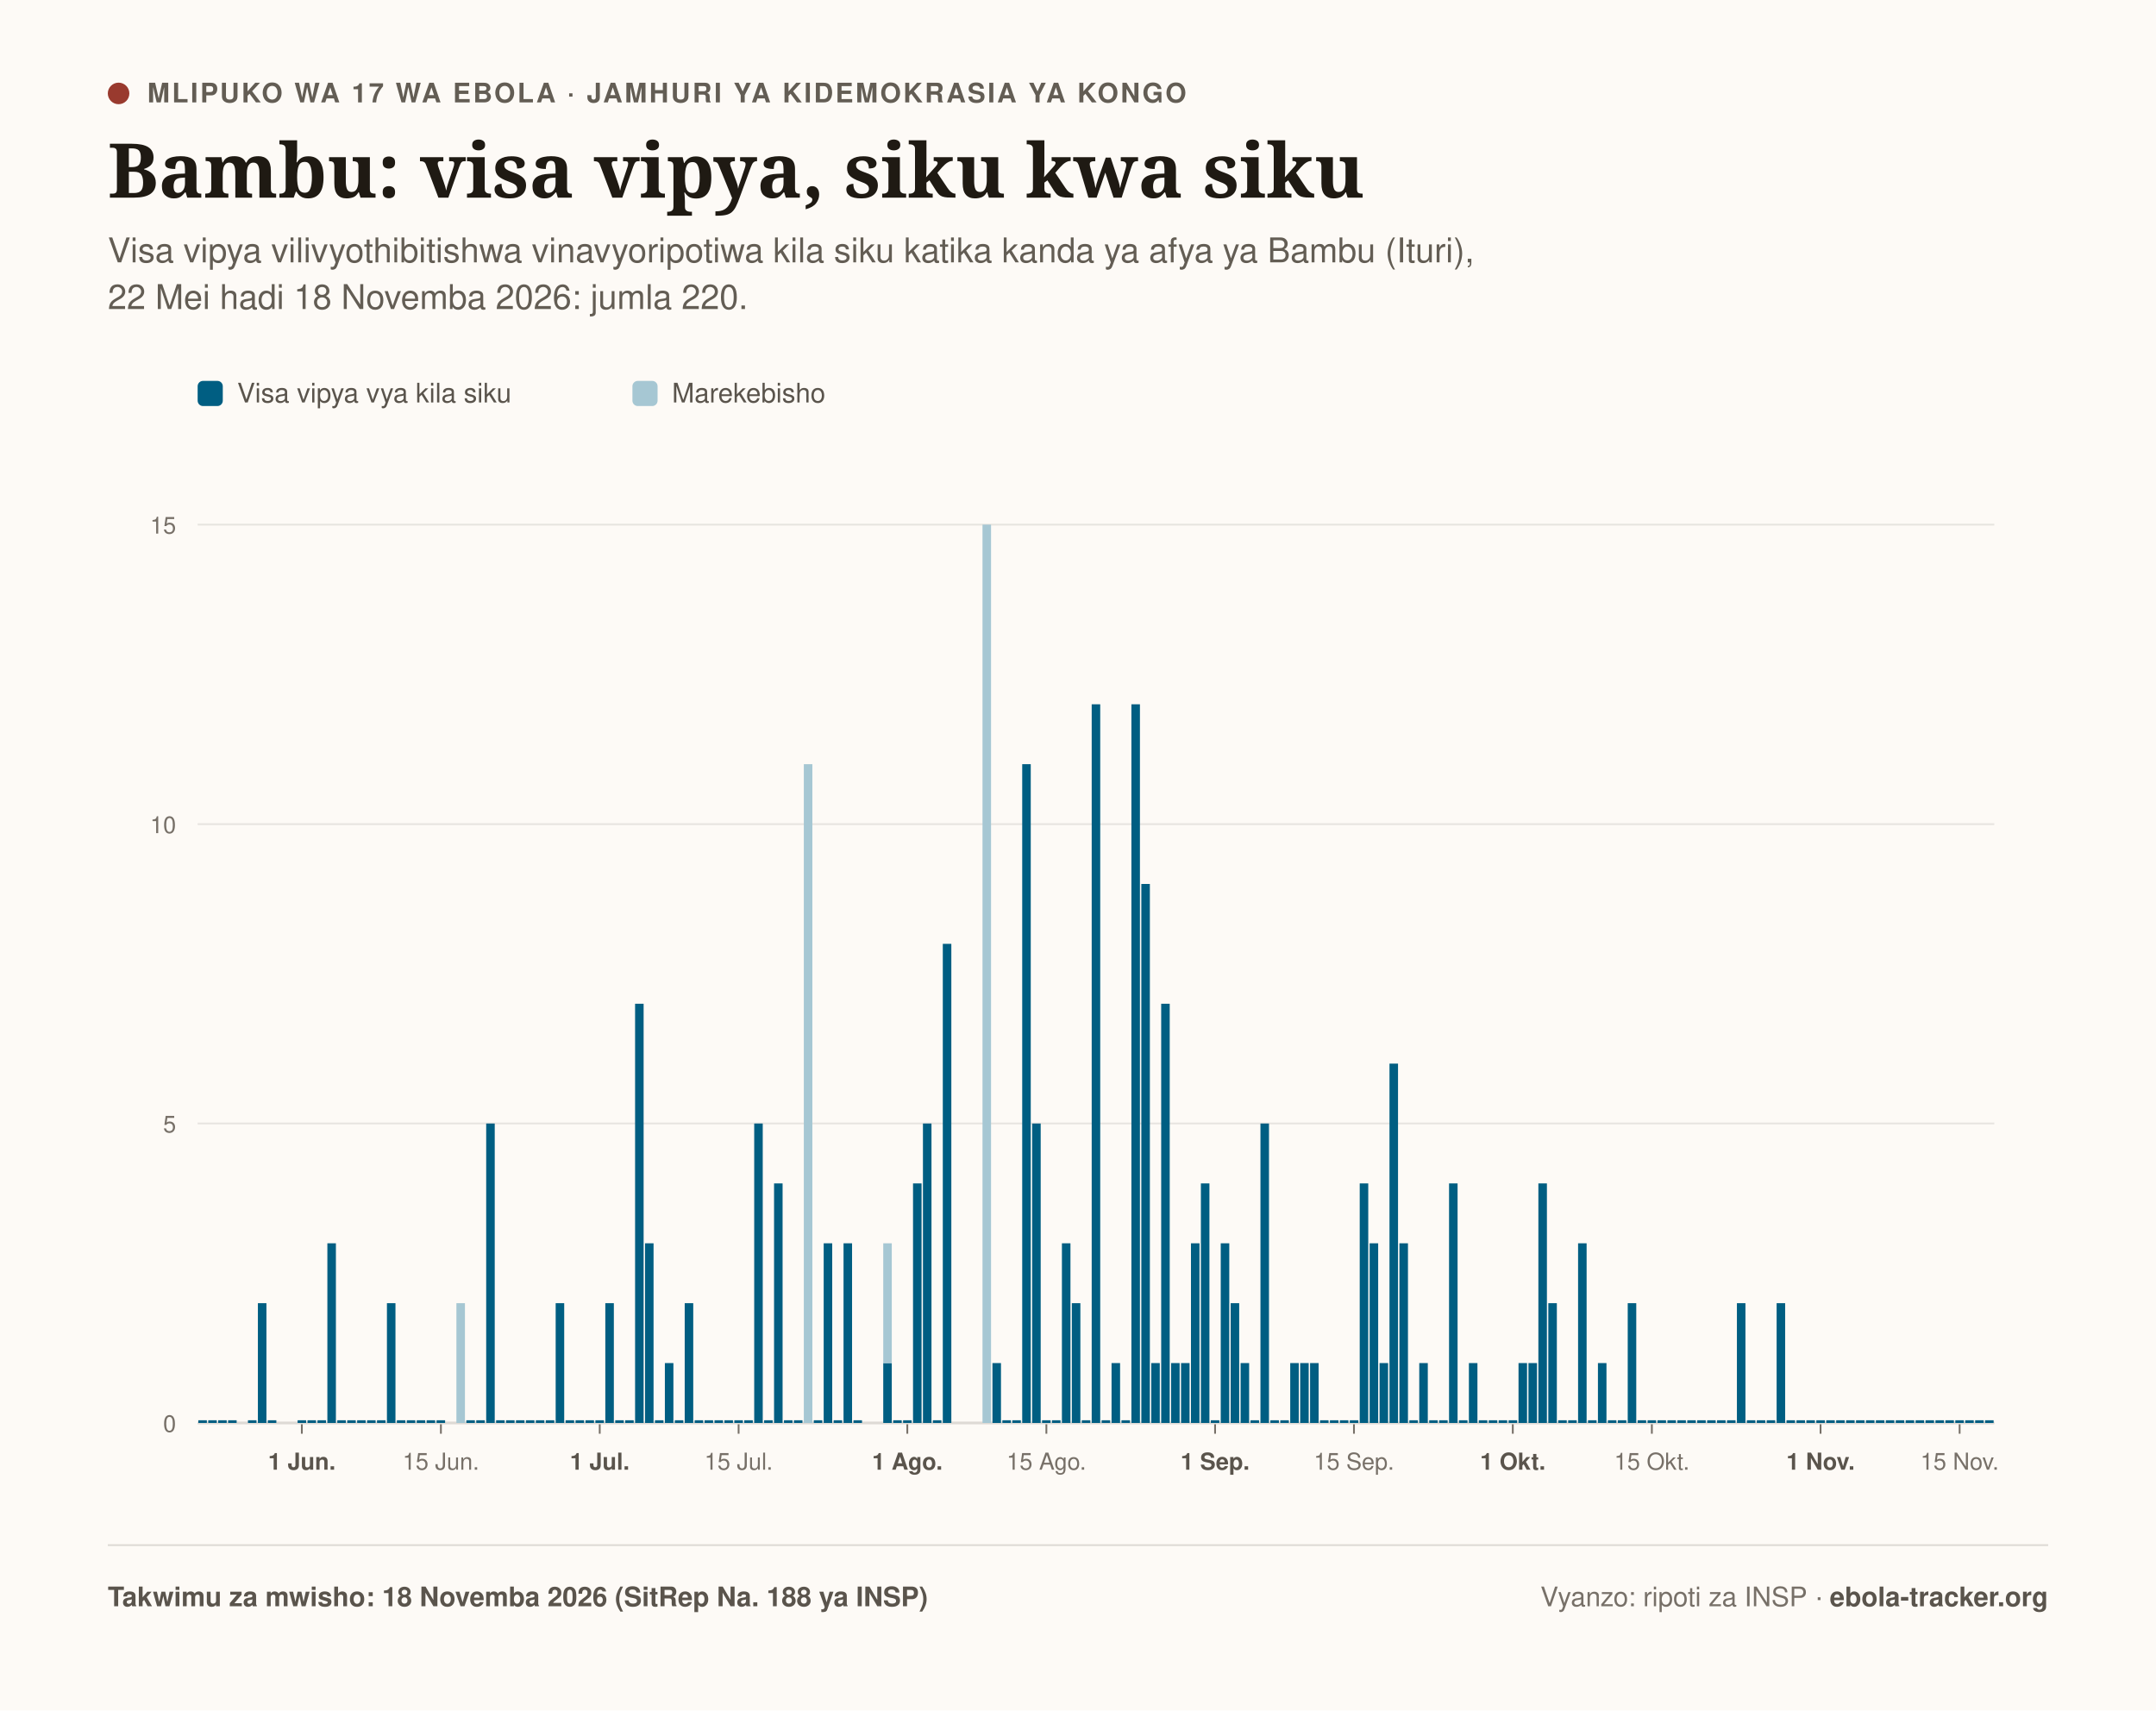
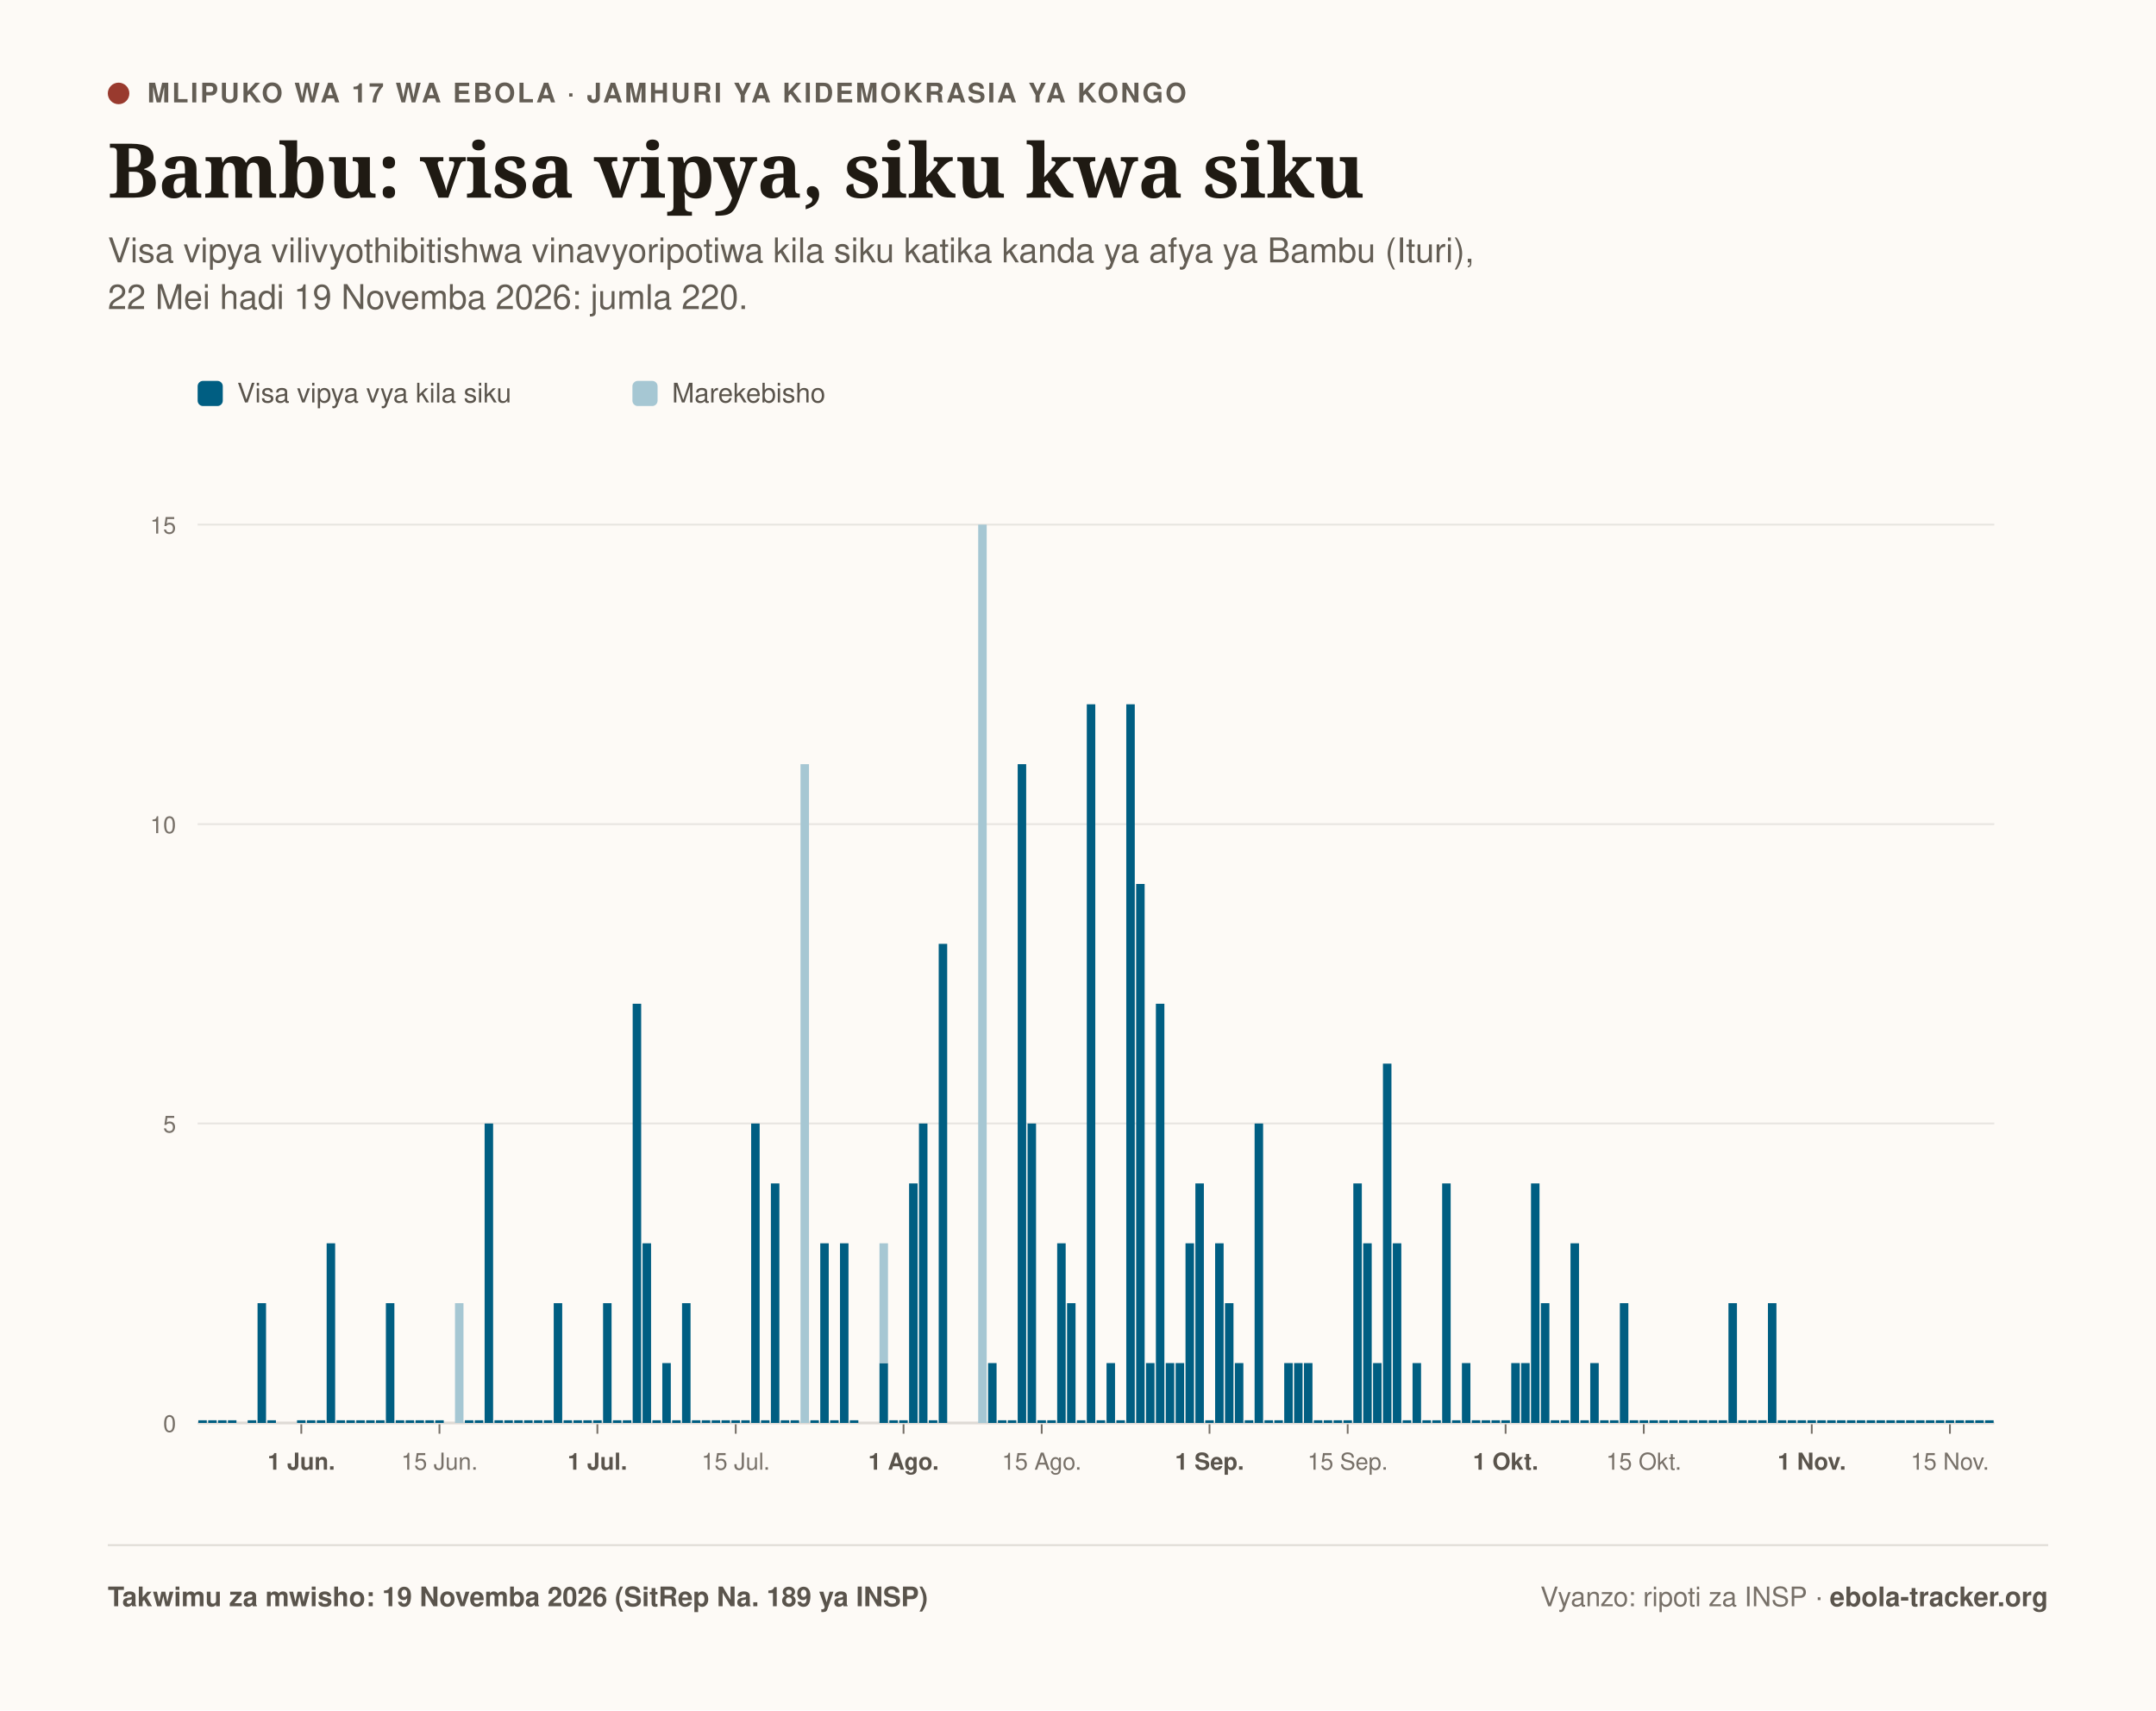
- <svg xmlns="http://www.w3.org/2000/svg" viewBox="0 0 1200 952" role="img" aria-label="Bambu: visa vipya, siku kwa siku. Visa vipya vilivyothibitishwa vinavyoripotiwa kila siku katika kanda ya afya ya Bambu (Ituri), 22 Mei hadi 18 Novemba 2026: jumla 220.">
+ <svg xmlns="http://www.w3.org/2000/svg" viewBox="0 0 1200 952" role="img" aria-label="Bambu: visa vipya, siku kwa siku. Visa vipya vilivyothibitishwa vinavyoripotiwa kila siku katika kanda ya afya ya Bambu (Ituri), 22 Mei hadi 19 Novemba 2026: jumla 220.">
  <rect width="1200" height="952" fill="#FDFAF6" />
  <circle cx="66" cy="52" r="6" fill="#993A2E" />
  <text x="82.0" y="57.0" font-family="'Public Sans',Helvetica,Arial,sans-serif" font-size="15" font-weight="700" fill="#635D54" text-anchor="start" letter-spacing=".08em">MLIPUKO WA 17 WA EBOLA · JAMHURI YA KIDEMOKRASIA YA KONGO</text>
  <text x="60.0" y="110.0" font-family="'Source Serif 4',Georgia,serif" font-size="42" font-weight="600" fill="#1F1A13" text-anchor="start">Bambu: visa vipya, siku kwa siku</text>
  <text x="60.0" y="146.0" font-family="'Public Sans',Helvetica,Arial,sans-serif" font-size="19" font-weight="400" fill="#635D54" text-anchor="start">Visa vipya vilivyothibitishwa vinavyoripotiwa kila siku katika kanda ya afya ya Bambu (Ituri),</text>
-   <text x="60.0" y="172.0" font-family="'Public Sans',Helvetica,Arial,sans-serif" font-size="19" font-weight="400" fill="#635D54" text-anchor="start">22 Mei hadi 18 Novemba 2026: jumla 220.</text>
+   <text x="60.0" y="172.0" font-family="'Public Sans',Helvetica,Arial,sans-serif" font-size="19" font-weight="400" fill="#635D54" text-anchor="start">22 Mei hadi 19 Novemba 2026: jumla 220.</text>
  <rect x="110" y="212" width="14" height="14" rx="3" fill="#005E82" />
  <text x="132.0" y="224.0" font-family="'Public Sans',Helvetica,Arial,sans-serif" font-size="15" font-weight="400" fill="#5A544C" text-anchor="start">Visa vipya vya kila siku</text>
  <rect x="352" y="212" width="14" height="14" rx="3" fill="#a6c7d3" />
  <text x="374.0" y="224.0" font-family="'Public Sans',Helvetica,Arial,sans-serif" font-size="15" font-weight="400" fill="#5A544C" text-anchor="start">Marekebisho</text>
  <line x1="110" x2="1110" y1="792.0" y2="792.0" stroke="#E7E4E0" />
  <text x="98.0" y="797.0" font-family="'Public Sans',Helvetica,Arial,sans-serif" font-size="13" font-weight="400" fill="#777068" text-anchor="end">0</text>
  <line x1="110" x2="1110" y1="625.3" y2="625.3" stroke="#E7E4E0" />
  <text x="98.0" y="630.3" font-family="'Public Sans',Helvetica,Arial,sans-serif" font-size="13" font-weight="400" fill="#777068" text-anchor="end">5</text>
  <line x1="110" x2="1110" y1="458.7" y2="458.7" stroke="#E7E4E0" />
  <text x="98.0" y="463.7" font-family="'Public Sans',Helvetica,Arial,sans-serif" font-size="13" font-weight="400" fill="#777068" text-anchor="end">10</text>
  <line x1="110" x2="1110" y1="292.0" y2="292.0" stroke="#E7E4E0" />
  <text x="98.0" y="297.0" font-family="'Public Sans',Helvetica,Arial,sans-serif" font-size="13" font-weight="400" fill="#777068" text-anchor="end">15</text>
-   <line x1="168.0" x2="168.0" y1="792" y2="798" stroke="#777068" />
-   <text x="168.0" y="818.0" font-family="'Public Sans',Helvetica,Arial,sans-serif" font-size="13" font-weight="600" fill="#5A544C" text-anchor="middle">1 Jun.</text>
-   <line x1="245.4" x2="245.4" y1="792" y2="798" stroke="#777068" />
-   <text x="245.4" y="818.0" font-family="'Public Sans',Helvetica,Arial,sans-serif" font-size="13" font-weight="400" fill="#777068" text-anchor="middle">15 Jun.</text>
-   <line x1="333.8" x2="333.8" y1="792" y2="798" stroke="#777068" />
-   <text x="333.8" y="818.0" font-family="'Public Sans',Helvetica,Arial,sans-serif" font-size="13" font-weight="600" fill="#5A544C" text-anchor="middle">1 Jul.</text>
-   <line x1="411.1" x2="411.1" y1="792" y2="798" stroke="#777068" />
-   <text x="411.1" y="818.0" font-family="'Public Sans',Helvetica,Arial,sans-serif" font-size="13" font-weight="400" fill="#777068" text-anchor="middle">15 Jul.</text>
-   <line x1="505.0" x2="505.0" y1="792" y2="798" stroke="#777068" />
-   <text x="505.0" y="818.0" font-family="'Public Sans',Helvetica,Arial,sans-serif" font-size="13" font-weight="600" fill="#5A544C" text-anchor="middle">1 Ago.</text>
-   <line x1="582.4" x2="582.4" y1="792" y2="798" stroke="#777068" />
-   <text x="582.4" y="818.0" font-family="'Public Sans',Helvetica,Arial,sans-serif" font-size="13" font-weight="400" fill="#777068" text-anchor="middle">15 Ago.</text>
-   <line x1="676.3" x2="676.3" y1="792" y2="798" stroke="#777068" />
-   <text x="676.3" y="818.0" font-family="'Public Sans',Helvetica,Arial,sans-serif" font-size="13" font-weight="600" fill="#5A544C" text-anchor="middle">1 Sep.</text>
-   <line x1="753.6" x2="753.6" y1="792" y2="798" stroke="#777068" />
-   <text x="753.6" y="818.0" font-family="'Public Sans',Helvetica,Arial,sans-serif" font-size="13" font-weight="400" fill="#777068" text-anchor="middle">15 Sep.</text>
-   <line x1="842.0" x2="842.0" y1="792" y2="798" stroke="#777068" />
-   <text x="842.0" y="818.0" font-family="'Public Sans',Helvetica,Arial,sans-serif" font-size="13" font-weight="600" fill="#5A544C" text-anchor="middle">1 Okt.</text>
-   <line x1="919.4" x2="919.4" y1="792" y2="798" stroke="#777068" />
-   <text x="919.4" y="818.0" font-family="'Public Sans',Helvetica,Arial,sans-serif" font-size="13" font-weight="400" fill="#777068" text-anchor="middle">15 Okt.</text>
-   <line x1="1013.3" x2="1013.3" y1="792" y2="798" stroke="#777068" />
-   <text x="1013.3" y="818.0" font-family="'Public Sans',Helvetica,Arial,sans-serif" font-size="13" font-weight="600" fill="#5A544C" text-anchor="middle">1 Nov.</text>
-   <line x1="1090.7" x2="1090.7" y1="792" y2="798" stroke="#777068" />
-   <text x="1090.7" y="818.0" font-family="'Public Sans',Helvetica,Arial,sans-serif" font-size="13" font-weight="400" fill="#777068" text-anchor="middle">15 Nov.</text>
+   <line x1="167.7" x2="167.7" y1="792" y2="798" stroke="#777068" />
+   <text x="167.7" y="818.0" font-family="'Public Sans',Helvetica,Arial,sans-serif" font-size="13" font-weight="600" fill="#5A544C" text-anchor="middle">1 Jun.</text>
+   <line x1="244.6" x2="244.6" y1="792" y2="798" stroke="#777068" />
+   <text x="244.6" y="818.0" font-family="'Public Sans',Helvetica,Arial,sans-serif" font-size="13" font-weight="400" fill="#777068" text-anchor="middle">15 Jun.</text>
+   <line x1="332.5" x2="332.5" y1="792" y2="798" stroke="#777068" />
+   <text x="332.5" y="818.0" font-family="'Public Sans',Helvetica,Arial,sans-serif" font-size="13" font-weight="600" fill="#5A544C" text-anchor="middle">1 Jul.</text>
+   <line x1="409.5" x2="409.5" y1="792" y2="798" stroke="#777068" />
+   <text x="409.5" y="818.0" font-family="'Public Sans',Helvetica,Arial,sans-serif" font-size="13" font-weight="400" fill="#777068" text-anchor="middle">15 Jul.</text>
+   <line x1="502.9" x2="502.9" y1="792" y2="798" stroke="#777068" />
+   <text x="502.9" y="818.0" font-family="'Public Sans',Helvetica,Arial,sans-serif" font-size="13" font-weight="600" fill="#5A544C" text-anchor="middle">1 Ago.</text>
+   <line x1="579.8" x2="579.8" y1="792" y2="798" stroke="#777068" />
+   <text x="579.8" y="818.0" font-family="'Public Sans',Helvetica,Arial,sans-serif" font-size="13" font-weight="400" fill="#777068" text-anchor="middle">15 Ago.</text>
+   <line x1="673.2" x2="673.2" y1="792" y2="798" stroke="#777068" />
+   <text x="673.2" y="818.0" font-family="'Public Sans',Helvetica,Arial,sans-serif" font-size="13" font-weight="600" fill="#5A544C" text-anchor="middle">1 Sep.</text>
+   <line x1="750.1" x2="750.1" y1="792" y2="798" stroke="#777068" />
+   <text x="750.1" y="818.0" font-family="'Public Sans',Helvetica,Arial,sans-serif" font-size="13" font-weight="400" fill="#777068" text-anchor="middle">15 Sep.</text>
+   <line x1="838.0" x2="838.0" y1="792" y2="798" stroke="#777068" />
+   <text x="838.0" y="818.0" font-family="'Public Sans',Helvetica,Arial,sans-serif" font-size="13" font-weight="600" fill="#5A544C" text-anchor="middle">1 Okt.</text>
+   <line x1="914.9" x2="914.9" y1="792" y2="798" stroke="#777068" />
+   <text x="914.9" y="818.0" font-family="'Public Sans',Helvetica,Arial,sans-serif" font-size="13" font-weight="400" fill="#777068" text-anchor="middle">15 Okt.</text>
+   <line x1="1008.4" x2="1008.4" y1="792" y2="798" stroke="#777068" />
+   <text x="1008.4" y="818.0" font-family="'Public Sans',Helvetica,Arial,sans-serif" font-size="13" font-weight="600" fill="#5A544C" text-anchor="middle">1 Nov.</text>
+   <line x1="1085.3" x2="1085.3" y1="792" y2="798" stroke="#777068" />
+   <text x="1085.3" y="818.0" font-family="'Public Sans',Helvetica,Arial,sans-serif" font-size="13" font-weight="400" fill="#777068" text-anchor="middle">15 Nov.</text>
  <line x1="110" x2="1110" y1="792" y2="792" stroke="#DEDAD5" stroke-width="1.5" />
-   <rect x="110.39" y="790.50" width="4.75" height="1.50" fill="#005E82" />
-   <rect x="115.91" y="790.50" width="4.75" height="1.50" fill="#005E82" />
-   <rect x="121.44" y="790.50" width="4.75" height="1.50" fill="#005E82" />
-   <rect x="126.96" y="790.50" width="4.75" height="1.50" fill="#005E82" />
-   <rect x="138.01" y="790.50" width="4.75" height="1.50" fill="#005E82" />
-   <rect x="143.54" y="725.33" width="4.75" height="66.67" fill="#005E82" />
-   <rect x="149.06" y="790.50" width="4.75" height="1.50" fill="#005E82" />
-   <rect x="165.64" y="790.50" width="4.75" height="1.50" fill="#005E82" />
-   <rect x="171.16" y="790.50" width="4.75" height="1.50" fill="#005E82" />
-   <rect x="176.69" y="790.50" width="4.75" height="1.50" fill="#005E82" />
-   <rect x="182.21" y="692.00" width="4.75" height="100.00" fill="#005E82" />
-   <rect x="187.73" y="790.50" width="4.75" height="1.50" fill="#005E82" />
-   <rect x="193.26" y="790.50" width="4.75" height="1.50" fill="#005E82" />
-   <rect x="198.78" y="790.50" width="4.75" height="1.50" fill="#005E82" />
-   <rect x="204.31" y="790.50" width="4.75" height="1.50" fill="#005E82" />
-   <rect x="209.83" y="790.50" width="4.75" height="1.50" fill="#005E82" />
-   <rect x="215.36" y="725.33" width="4.75" height="66.67" fill="#005E82" />
-   <rect x="220.88" y="790.50" width="4.75" height="1.50" fill="#005E82" />
-   <rect x="226.41" y="790.50" width="4.75" height="1.50" fill="#005E82" />
-   <rect x="231.93" y="790.50" width="4.75" height="1.50" fill="#005E82" />
-   <rect x="237.46" y="790.50" width="4.75" height="1.50" fill="#005E82" />
-   <rect x="242.98" y="790.50" width="4.75" height="1.50" fill="#005E82" />
-   <rect x="254.03" y="725.33" width="4.75" height="66.67" fill="#a6c7d3" />
-   <rect x="259.56" y="790.50" width="4.75" height="1.50" fill="#005E82" />
-   <rect x="265.08" y="790.50" width="4.75" height="1.50" fill="#005E82" />
-   <rect x="270.61" y="625.33" width="4.75" height="166.67" fill="#005E82" />
-   <rect x="276.13" y="790.50" width="4.75" height="1.50" fill="#005E82" />
-   <rect x="281.66" y="790.50" width="4.75" height="1.50" fill="#005E82" />
-   <rect x="287.18" y="790.50" width="4.75" height="1.50" fill="#005E82" />
-   <rect x="292.71" y="790.50" width="4.75" height="1.50" fill="#005E82" />
-   <rect x="298.23" y="790.50" width="4.75" height="1.50" fill="#005E82" />
-   <rect x="303.76" y="790.50" width="4.75" height="1.50" fill="#005E82" />
-   <rect x="309.28" y="725.33" width="4.75" height="66.67" fill="#005E82" />
-   <rect x="314.81" y="790.50" width="4.75" height="1.50" fill="#005E82" />
-   <rect x="320.33" y="790.50" width="4.75" height="1.50" fill="#005E82" />
-   <rect x="325.86" y="790.50" width="4.75" height="1.50" fill="#005E82" />
-   <rect x="331.38" y="790.50" width="4.75" height="1.50" fill="#005E82" />
-   <rect x="336.91" y="725.33" width="4.75" height="66.67" fill="#005E82" />
-   <rect x="342.43" y="790.50" width="4.75" height="1.50" fill="#005E82" />
-   <rect x="347.96" y="790.50" width="4.75" height="1.50" fill="#005E82" />
-   <rect x="353.48" y="558.67" width="4.75" height="233.33" fill="#005E82" />
-   <rect x="359.01" y="692.00" width="4.75" height="100.00" fill="#005E82" />
-   <rect x="364.53" y="790.50" width="4.75" height="1.50" fill="#005E82" />
-   <rect x="370.06" y="758.67" width="4.75" height="33.33" fill="#005E82" />
-   <rect x="375.58" y="790.50" width="4.75" height="1.50" fill="#005E82" />
-   <rect x="381.10" y="725.33" width="4.75" height="66.67" fill="#005E82" />
-   <rect x="386.63" y="790.50" width="4.75" height="1.50" fill="#005E82" />
-   <rect x="392.15" y="790.50" width="4.75" height="1.50" fill="#005E82" />
-   <rect x="397.68" y="790.50" width="4.75" height="1.50" fill="#005E82" />
-   <rect x="403.20" y="790.50" width="4.75" height="1.50" fill="#005E82" />
-   <rect x="408.73" y="790.50" width="4.75" height="1.50" fill="#005E82" />
-   <rect x="414.25" y="790.50" width="4.75" height="1.50" fill="#005E82" />
-   <rect x="419.78" y="625.33" width="4.75" height="166.67" fill="#005E82" />
-   <rect x="425.30" y="790.50" width="4.75" height="1.50" fill="#005E82" />
-   <rect x="430.83" y="658.67" width="4.75" height="133.33" fill="#005E82" />
-   <rect x="436.35" y="790.50" width="4.75" height="1.50" fill="#005E82" />
-   <rect x="441.88" y="790.50" width="4.75" height="1.50" fill="#005E82" />
-   <rect x="447.40" y="425.33" width="4.75" height="366.67" fill="#a6c7d3" />
-   <rect x="452.93" y="790.50" width="4.75" height="1.50" fill="#005E82" />
-   <rect x="458.45" y="692.00" width="4.75" height="100.00" fill="#005E82" />
-   <rect x="463.98" y="790.50" width="4.75" height="1.50" fill="#005E82" />
-   <rect x="469.50" y="692.00" width="4.75" height="100.00" fill="#005E82" />
-   <rect x="475.03" y="790.50" width="4.75" height="1.50" fill="#005E82" />
-   <rect x="491.60" y="758.67" width="4.75" height="33.33" fill="#005E82" />
-   <rect x="491.60" y="692.00" width="4.75" height="66.67" fill="#a6c7d3" />
-   <rect x="497.13" y="790.50" width="4.75" height="1.50" fill="#005E82" />
-   <rect x="502.65" y="790.50" width="4.75" height="1.50" fill="#005E82" />
-   <rect x="508.18" y="658.67" width="4.75" height="133.33" fill="#005E82" />
-   <rect x="513.70" y="625.33" width="4.75" height="166.67" fill="#005E82" />
-   <rect x="519.23" y="790.50" width="4.75" height="1.50" fill="#005E82" />
-   <rect x="524.75" y="525.33" width="4.75" height="266.67" fill="#005E82" />
-   <rect x="546.85" y="292.00" width="4.75" height="500.00" fill="#a6c7d3" />
-   <rect x="552.38" y="758.67" width="4.75" height="33.33" fill="#005E82" />
-   <rect x="557.90" y="790.50" width="4.75" height="1.50" fill="#005E82" />
-   <rect x="563.43" y="790.50" width="4.75" height="1.50" fill="#005E82" />
-   <rect x="568.95" y="425.33" width="4.75" height="366.67" fill="#005E82" />
-   <rect x="574.48" y="625.33" width="4.75" height="166.67" fill="#005E82" />
-   <rect x="580.00" y="790.50" width="4.75" height="1.50" fill="#005E82" />
-   <rect x="585.52" y="790.50" width="4.75" height="1.50" fill="#005E82" />
-   <rect x="591.05" y="692.00" width="4.75" height="100.00" fill="#005E82" />
-   <rect x="596.57" y="725.33" width="4.75" height="66.67" fill="#005E82" />
-   <rect x="602.10" y="790.50" width="4.75" height="1.50" fill="#005E82" />
-   <rect x="607.62" y="392.00" width="4.75" height="400.00" fill="#005E82" />
-   <rect x="613.15" y="790.50" width="4.75" height="1.50" fill="#005E82" />
-   <rect x="618.67" y="758.67" width="4.75" height="33.33" fill="#005E82" />
-   <rect x="624.20" y="790.50" width="4.75" height="1.50" fill="#005E82" />
-   <rect x="629.72" y="392.00" width="4.75" height="400.00" fill="#005E82" />
-   <rect x="635.25" y="492.00" width="4.75" height="300.00" fill="#005E82" />
-   <rect x="640.77" y="758.67" width="4.75" height="33.33" fill="#005E82" />
-   <rect x="646.30" y="558.67" width="4.75" height="233.33" fill="#005E82" />
-   <rect x="651.82" y="758.67" width="4.75" height="33.33" fill="#005E82" />
-   <rect x="657.35" y="758.67" width="4.75" height="33.33" fill="#005E82" />
-   <rect x="662.87" y="692.00" width="4.75" height="100.00" fill="#005E82" />
-   <rect x="668.40" y="658.67" width="4.75" height="133.33" fill="#005E82" />
-   <rect x="673.92" y="790.50" width="4.75" height="1.50" fill="#005E82" />
-   <rect x="679.45" y="692.00" width="4.75" height="100.00" fill="#005E82" />
-   <rect x="684.97" y="725.33" width="4.75" height="66.67" fill="#005E82" />
-   <rect x="690.50" y="758.67" width="4.75" height="33.33" fill="#005E82" />
-   <rect x="696.02" y="790.50" width="4.75" height="1.50" fill="#005E82" />
-   <rect x="701.55" y="625.33" width="4.75" height="166.67" fill="#005E82" />
-   <rect x="707.07" y="790.50" width="4.75" height="1.50" fill="#005E82" />
-   <rect x="712.60" y="790.50" width="4.75" height="1.50" fill="#005E82" />
-   <rect x="718.12" y="758.67" width="4.75" height="33.33" fill="#005E82" />
-   <rect x="723.65" y="758.67" width="4.75" height="33.33" fill="#005E82" />
-   <rect x="729.17" y="758.67" width="4.75" height="33.33" fill="#005E82" />
-   <rect x="734.70" y="790.50" width="4.75" height="1.50" fill="#005E82" />
-   <rect x="740.22" y="790.50" width="4.75" height="1.50" fill="#005E82" />
-   <rect x="745.75" y="790.50" width="4.75" height="1.50" fill="#005E82" />
-   <rect x="751.27" y="790.50" width="4.75" height="1.50" fill="#005E82" />
-   <rect x="756.80" y="658.67" width="4.75" height="133.33" fill="#005E82" />
-   <rect x="762.32" y="692.00" width="4.75" height="100.00" fill="#005E82" />
-   <rect x="767.85" y="758.67" width="4.75" height="33.33" fill="#005E82" />
-   <rect x="773.37" y="592.00" width="4.75" height="200.00" fill="#005E82" />
-   <rect x="778.90" y="692.00" width="4.75" height="100.00" fill="#005E82" />
-   <rect x="784.42" y="790.50" width="4.75" height="1.50" fill="#005E82" />
-   <rect x="789.94" y="758.67" width="4.75" height="33.33" fill="#005E82" />
-   <rect x="795.47" y="790.50" width="4.75" height="1.50" fill="#005E82" />
-   <rect x="800.99" y="790.50" width="4.75" height="1.50" fill="#005E82" />
-   <rect x="806.52" y="658.67" width="4.75" height="133.33" fill="#005E82" />
-   <rect x="812.04" y="790.50" width="4.75" height="1.50" fill="#005E82" />
-   <rect x="817.57" y="758.67" width="4.75" height="33.33" fill="#005E82" />
-   <rect x="823.09" y="790.50" width="4.75" height="1.50" fill="#005E82" />
-   <rect x="828.62" y="790.50" width="4.75" height="1.50" fill="#005E82" />
-   <rect x="834.14" y="790.50" width="4.75" height="1.50" fill="#005E82" />
-   <rect x="839.67" y="790.50" width="4.75" height="1.50" fill="#005E82" />
-   <rect x="845.19" y="758.67" width="4.75" height="33.33" fill="#005E82" />
-   <rect x="850.72" y="758.67" width="4.75" height="33.33" fill="#005E82" />
-   <rect x="856.24" y="658.67" width="4.75" height="133.33" fill="#005E82" />
-   <rect x="861.77" y="725.33" width="4.75" height="66.67" fill="#005E82" />
-   <rect x="867.29" y="790.50" width="4.75" height="1.50" fill="#005E82" />
-   <rect x="872.82" y="790.50" width="4.75" height="1.50" fill="#005E82" />
-   <rect x="878.34" y="692.00" width="4.75" height="100.00" fill="#005E82" />
-   <rect x="883.87" y="790.50" width="4.75" height="1.50" fill="#005E82" />
-   <rect x="889.39" y="758.67" width="4.75" height="33.33" fill="#005E82" />
-   <rect x="894.92" y="790.50" width="4.75" height="1.50" fill="#005E82" />
-   <rect x="900.44" y="790.50" width="4.75" height="1.50" fill="#005E82" />
-   <rect x="905.97" y="725.33" width="4.75" height="66.67" fill="#005E82" />
-   <rect x="911.49" y="790.50" width="4.75" height="1.50" fill="#005E82" />
-   <rect x="917.02" y="790.50" width="4.75" height="1.50" fill="#005E82" />
-   <rect x="922.54" y="790.50" width="4.75" height="1.50" fill="#005E82" />
-   <rect x="928.07" y="790.50" width="4.75" height="1.50" fill="#005E82" />
-   <rect x="933.59" y="790.50" width="4.75" height="1.50" fill="#005E82" />
-   <rect x="939.12" y="790.50" width="4.75" height="1.50" fill="#005E82" />
-   <rect x="944.64" y="790.50" width="4.75" height="1.50" fill="#005E82" />
-   <rect x="950.17" y="790.50" width="4.75" height="1.50" fill="#005E82" />
-   <rect x="955.69" y="790.50" width="4.75" height="1.50" fill="#005E82" />
-   <rect x="961.22" y="790.50" width="4.75" height="1.50" fill="#005E82" />
-   <rect x="966.74" y="725.33" width="4.75" height="66.67" fill="#005E82" />
-   <rect x="972.27" y="790.50" width="4.75" height="1.50" fill="#005E82" />
-   <rect x="977.79" y="790.50" width="4.75" height="1.50" fill="#005E82" />
-   <rect x="983.31" y="790.50" width="4.75" height="1.50" fill="#005E82" />
-   <rect x="988.84" y="725.33" width="4.75" height="66.67" fill="#005E82" />
-   <rect x="994.36" y="790.50" width="4.75" height="1.50" fill="#005E82" />
-   <rect x="999.89" y="790.50" width="4.75" height="1.50" fill="#005E82" />
-   <rect x="1005.41" y="790.50" width="4.75" height="1.50" fill="#005E82" />
-   <rect x="1010.94" y="790.50" width="4.75" height="1.50" fill="#005E82" />
-   <rect x="1016.46" y="790.50" width="4.75" height="1.50" fill="#005E82" />
-   <rect x="1021.99" y="790.50" width="4.75" height="1.50" fill="#005E82" />
-   <rect x="1027.51" y="790.50" width="4.75" height="1.50" fill="#005E82" />
-   <rect x="1033.04" y="790.50" width="4.75" height="1.50" fill="#005E82" />
-   <rect x="1038.56" y="790.50" width="4.75" height="1.50" fill="#005E82" />
-   <rect x="1044.09" y="790.50" width="4.75" height="1.50" fill="#005E82" />
-   <rect x="1049.61" y="790.50" width="4.75" height="1.50" fill="#005E82" />
-   <rect x="1055.14" y="790.50" width="4.75" height="1.50" fill="#005E82" />
-   <rect x="1060.66" y="790.50" width="4.75" height="1.50" fill="#005E82" />
-   <rect x="1066.19" y="790.50" width="4.75" height="1.50" fill="#005E82" />
-   <rect x="1071.71" y="790.50" width="4.75" height="1.50" fill="#005E82" />
-   <rect x="1077.24" y="790.50" width="4.75" height="1.50" fill="#005E82" />
-   <rect x="1082.76" y="790.50" width="4.75" height="1.50" fill="#005E82" />
-   <rect x="1088.29" y="790.50" width="4.75" height="1.50" fill="#005E82" />
-   <rect x="1093.81" y="790.50" width="4.75" height="1.50" fill="#005E82" />
-   <rect x="1099.34" y="790.50" width="4.75" height="1.50" fill="#005E82" />
-   <rect x="1104.86" y="790.50" width="4.75" height="1.50" fill="#005E82" />
+   <rect x="110.38" y="790.50" width="4.73" height="1.50" fill="#005E82" />
+   <rect x="115.88" y="790.50" width="4.73" height="1.50" fill="#005E82" />
+   <rect x="121.37" y="790.50" width="4.73" height="1.50" fill="#005E82" />
+   <rect x="126.87" y="790.50" width="4.73" height="1.50" fill="#005E82" />
+   <rect x="137.86" y="790.50" width="4.73" height="1.50" fill="#005E82" />
+   <rect x="143.35" y="725.33" width="4.73" height="66.67" fill="#005E82" />
+   <rect x="148.85" y="790.50" width="4.73" height="1.50" fill="#005E82" />
+   <rect x="165.33" y="790.50" width="4.73" height="1.50" fill="#005E82" />
+   <rect x="170.82" y="790.50" width="4.73" height="1.50" fill="#005E82" />
+   <rect x="176.32" y="790.50" width="4.73" height="1.50" fill="#005E82" />
+   <rect x="181.81" y="692.00" width="4.73" height="100.00" fill="#005E82" />
+   <rect x="187.31" y="790.50" width="4.73" height="1.50" fill="#005E82" />
+   <rect x="192.80" y="790.50" width="4.73" height="1.50" fill="#005E82" />
+   <rect x="198.30" y="790.50" width="4.73" height="1.50" fill="#005E82" />
+   <rect x="203.79" y="790.50" width="4.73" height="1.50" fill="#005E82" />
+   <rect x="209.29" y="790.50" width="4.73" height="1.50" fill="#005E82" />
+   <rect x="214.78" y="725.33" width="4.73" height="66.67" fill="#005E82" />
+   <rect x="220.27" y="790.50" width="4.73" height="1.50" fill="#005E82" />
+   <rect x="225.77" y="790.50" width="4.73" height="1.50" fill="#005E82" />
+   <rect x="231.26" y="790.50" width="4.73" height="1.50" fill="#005E82" />
+   <rect x="236.76" y="790.50" width="4.73" height="1.50" fill="#005E82" />
+   <rect x="242.25" y="790.50" width="4.73" height="1.50" fill="#005E82" />
+   <rect x="253.24" y="725.33" width="4.73" height="66.67" fill="#a6c7d3" />
+   <rect x="258.74" y="790.50" width="4.73" height="1.50" fill="#005E82" />
+   <rect x="264.23" y="790.50" width="4.73" height="1.50" fill="#005E82" />
+   <rect x="269.73" y="625.33" width="4.73" height="166.67" fill="#005E82" />
+   <rect x="275.22" y="790.50" width="4.73" height="1.50" fill="#005E82" />
+   <rect x="280.71" y="790.50" width="4.73" height="1.50" fill="#005E82" />
+   <rect x="286.21" y="790.50" width="4.73" height="1.50" fill="#005E82" />
+   <rect x="291.70" y="790.50" width="4.73" height="1.50" fill="#005E82" />
+   <rect x="297.20" y="790.50" width="4.73" height="1.50" fill="#005E82" />
+   <rect x="302.69" y="790.50" width="4.73" height="1.50" fill="#005E82" />
+   <rect x="308.19" y="725.33" width="4.73" height="66.67" fill="#005E82" />
+   <rect x="313.68" y="790.50" width="4.73" height="1.50" fill="#005E82" />
+   <rect x="319.18" y="790.50" width="4.73" height="1.50" fill="#005E82" />
+   <rect x="324.67" y="790.50" width="4.73" height="1.50" fill="#005E82" />
+   <rect x="330.16" y="790.50" width="4.73" height="1.50" fill="#005E82" />
+   <rect x="335.66" y="725.33" width="4.73" height="66.67" fill="#005E82" />
+   <rect x="341.15" y="790.50" width="4.73" height="1.50" fill="#005E82" />
+   <rect x="346.65" y="790.50" width="4.73" height="1.50" fill="#005E82" />
+   <rect x="352.14" y="558.67" width="4.73" height="233.33" fill="#005E82" />
+   <rect x="357.64" y="692.00" width="4.73" height="100.00" fill="#005E82" />
+   <rect x="363.13" y="790.50" width="4.73" height="1.50" fill="#005E82" />
+   <rect x="368.63" y="758.67" width="4.73" height="33.33" fill="#005E82" />
+   <rect x="374.12" y="790.50" width="4.73" height="1.50" fill="#005E82" />
+   <rect x="379.62" y="725.33" width="4.73" height="66.67" fill="#005E82" />
+   <rect x="385.11" y="790.50" width="4.73" height="1.50" fill="#005E82" />
+   <rect x="390.60" y="790.50" width="4.73" height="1.50" fill="#005E82" />
+   <rect x="396.10" y="790.50" width="4.73" height="1.50" fill="#005E82" />
+   <rect x="401.59" y="790.50" width="4.73" height="1.50" fill="#005E82" />
+   <rect x="407.09" y="790.50" width="4.73" height="1.50" fill="#005E82" />
+   <rect x="412.58" y="790.50" width="4.73" height="1.50" fill="#005E82" />
+   <rect x="418.08" y="625.33" width="4.73" height="166.67" fill="#005E82" />
+   <rect x="423.57" y="790.50" width="4.73" height="1.50" fill="#005E82" />
+   <rect x="429.07" y="658.67" width="4.73" height="133.33" fill="#005E82" />
+   <rect x="434.56" y="790.50" width="4.73" height="1.50" fill="#005E82" />
+   <rect x="440.05" y="790.50" width="4.73" height="1.50" fill="#005E82" />
+   <rect x="445.55" y="425.33" width="4.73" height="366.67" fill="#a6c7d3" />
+   <rect x="451.04" y="790.50" width="4.73" height="1.50" fill="#005E82" />
+   <rect x="456.54" y="692.00" width="4.73" height="100.00" fill="#005E82" />
+   <rect x="462.03" y="790.50" width="4.73" height="1.50" fill="#005E82" />
+   <rect x="467.53" y="692.00" width="4.73" height="100.00" fill="#005E82" />
+   <rect x="473.02" y="790.50" width="4.73" height="1.50" fill="#005E82" />
+   <rect x="489.51" y="758.67" width="4.73" height="33.33" fill="#005E82" />
+   <rect x="489.51" y="692.00" width="4.73" height="66.67" fill="#a6c7d3" />
+   <rect x="495.00" y="790.50" width="4.73" height="1.50" fill="#005E82" />
+   <rect x="500.49" y="790.50" width="4.73" height="1.50" fill="#005E82" />
+   <rect x="505.99" y="658.67" width="4.73" height="133.33" fill="#005E82" />
+   <rect x="511.48" y="625.33" width="4.73" height="166.67" fill="#005E82" />
+   <rect x="516.98" y="790.50" width="4.73" height="1.50" fill="#005E82" />
+   <rect x="522.47" y="525.33" width="4.73" height="266.67" fill="#005E82" />
+   <rect x="544.45" y="292.00" width="4.73" height="500.00" fill="#a6c7d3" />
+   <rect x="549.95" y="758.67" width="4.73" height="33.33" fill="#005E82" />
+   <rect x="555.44" y="790.50" width="4.73" height="1.50" fill="#005E82" />
+   <rect x="560.93" y="790.50" width="4.73" height="1.50" fill="#005E82" />
+   <rect x="566.43" y="425.33" width="4.73" height="366.67" fill="#005E82" />
+   <rect x="571.92" y="625.33" width="4.73" height="166.67" fill="#005E82" />
+   <rect x="577.42" y="790.50" width="4.73" height="1.50" fill="#005E82" />
+   <rect x="582.91" y="790.50" width="4.73" height="1.50" fill="#005E82" />
+   <rect x="588.41" y="692.00" width="4.73" height="100.00" fill="#005E82" />
+   <rect x="593.90" y="725.33" width="4.73" height="66.67" fill="#005E82" />
+   <rect x="599.40" y="790.50" width="4.73" height="1.50" fill="#005E82" />
+   <rect x="604.89" y="392.00" width="4.73" height="400.00" fill="#005E82" />
+   <rect x="610.38" y="790.50" width="4.73" height="1.50" fill="#005E82" />
+   <rect x="615.88" y="758.67" width="4.73" height="33.33" fill="#005E82" />
+   <rect x="621.37" y="790.50" width="4.73" height="1.50" fill="#005E82" />
+   <rect x="626.87" y="392.00" width="4.73" height="400.00" fill="#005E82" />
+   <rect x="632.36" y="492.00" width="4.73" height="300.00" fill="#005E82" />
+   <rect x="637.86" y="758.67" width="4.73" height="33.33" fill="#005E82" />
+   <rect x="643.35" y="558.67" width="4.73" height="233.33" fill="#005E82" />
+   <rect x="648.85" y="758.67" width="4.73" height="33.33" fill="#005E82" />
+   <rect x="654.34" y="758.67" width="4.73" height="33.33" fill="#005E82" />
+   <rect x="659.84" y="692.00" width="4.73" height="100.00" fill="#005E82" />
+   <rect x="665.33" y="658.67" width="4.73" height="133.33" fill="#005E82" />
+   <rect x="670.82" y="790.50" width="4.73" height="1.50" fill="#005E82" />
+   <rect x="676.32" y="692.00" width="4.73" height="100.00" fill="#005E82" />
+   <rect x="681.81" y="725.33" width="4.73" height="66.67" fill="#005E82" />
+   <rect x="687.31" y="758.67" width="4.73" height="33.33" fill="#005E82" />
+   <rect x="692.80" y="790.50" width="4.73" height="1.50" fill="#005E82" />
+   <rect x="698.30" y="625.33" width="4.73" height="166.67" fill="#005E82" />
+   <rect x="703.79" y="790.50" width="4.73" height="1.50" fill="#005E82" />
+   <rect x="709.29" y="790.50" width="4.73" height="1.50" fill="#005E82" />
+   <rect x="714.78" y="758.67" width="4.73" height="33.33" fill="#005E82" />
+   <rect x="720.27" y="758.67" width="4.73" height="33.33" fill="#005E82" />
+   <rect x="725.77" y="758.67" width="4.73" height="33.33" fill="#005E82" />
+   <rect x="731.26" y="790.50" width="4.73" height="1.50" fill="#005E82" />
+   <rect x="736.76" y="790.50" width="4.73" height="1.50" fill="#005E82" />
+   <rect x="742.25" y="790.50" width="4.73" height="1.50" fill="#005E82" />
+   <rect x="747.75" y="790.50" width="4.73" height="1.50" fill="#005E82" />
+   <rect x="753.24" y="658.67" width="4.73" height="133.33" fill="#005E82" />
+   <rect x="758.74" y="692.00" width="4.73" height="100.00" fill="#005E82" />
+   <rect x="764.23" y="758.67" width="4.73" height="33.33" fill="#005E82" />
+   <rect x="769.73" y="592.00" width="4.73" height="200.00" fill="#005E82" />
+   <rect x="775.22" y="692.00" width="4.73" height="100.00" fill="#005E82" />
+   <rect x="780.71" y="790.50" width="4.73" height="1.50" fill="#005E82" />
+   <rect x="786.21" y="758.67" width="4.73" height="33.33" fill="#005E82" />
+   <rect x="791.70" y="790.50" width="4.73" height="1.50" fill="#005E82" />
+   <rect x="797.20" y="790.50" width="4.73" height="1.50" fill="#005E82" />
+   <rect x="802.69" y="658.67" width="4.73" height="133.33" fill="#005E82" />
+   <rect x="808.19" y="790.50" width="4.73" height="1.50" fill="#005E82" />
+   <rect x="813.68" y="758.67" width="4.73" height="33.33" fill="#005E82" />
+   <rect x="819.18" y="790.50" width="4.73" height="1.50" fill="#005E82" />
+   <rect x="824.67" y="790.50" width="4.73" height="1.50" fill="#005E82" />
+   <rect x="830.16" y="790.50" width="4.73" height="1.50" fill="#005E82" />
+   <rect x="835.66" y="790.50" width="4.73" height="1.50" fill="#005E82" />
+   <rect x="841.15" y="758.67" width="4.73" height="33.33" fill="#005E82" />
+   <rect x="846.65" y="758.67" width="4.73" height="33.33" fill="#005E82" />
+   <rect x="852.14" y="658.67" width="4.73" height="133.33" fill="#005E82" />
+   <rect x="857.64" y="725.33" width="4.73" height="66.67" fill="#005E82" />
+   <rect x="863.13" y="790.50" width="4.73" height="1.50" fill="#005E82" />
+   <rect x="868.63" y="790.50" width="4.73" height="1.50" fill="#005E82" />
+   <rect x="874.12" y="692.00" width="4.73" height="100.00" fill="#005E82" />
+   <rect x="879.62" y="790.50" width="4.73" height="1.50" fill="#005E82" />
+   <rect x="885.11" y="758.67" width="4.73" height="33.33" fill="#005E82" />
+   <rect x="890.60" y="790.50" width="4.73" height="1.50" fill="#005E82" />
+   <rect x="896.10" y="790.50" width="4.73" height="1.50" fill="#005E82" />
+   <rect x="901.59" y="725.33" width="4.73" height="66.67" fill="#005E82" />
+   <rect x="907.09" y="790.50" width="4.73" height="1.50" fill="#005E82" />
+   <rect x="912.58" y="790.50" width="4.73" height="1.50" fill="#005E82" />
+   <rect x="918.08" y="790.50" width="4.73" height="1.50" fill="#005E82" />
+   <rect x="923.57" y="790.50" width="4.73" height="1.50" fill="#005E82" />
+   <rect x="929.07" y="790.50" width="4.73" height="1.50" fill="#005E82" />
+   <rect x="934.56" y="790.50" width="4.73" height="1.50" fill="#005E82" />
+   <rect x="940.05" y="790.50" width="4.73" height="1.50" fill="#005E82" />
+   <rect x="945.55" y="790.50" width="4.73" height="1.50" fill="#005E82" />
+   <rect x="951.04" y="790.50" width="4.73" height="1.50" fill="#005E82" />
+   <rect x="956.54" y="790.50" width="4.73" height="1.50" fill="#005E82" />
+   <rect x="962.03" y="725.33" width="4.73" height="66.67" fill="#005E82" />
+   <rect x="967.53" y="790.50" width="4.73" height="1.50" fill="#005E82" />
+   <rect x="973.02" y="790.50" width="4.73" height="1.50" fill="#005E82" />
+   <rect x="978.52" y="790.50" width="4.73" height="1.50" fill="#005E82" />
+   <rect x="984.01" y="725.33" width="4.73" height="66.67" fill="#005E82" />
+   <rect x="989.51" y="790.50" width="4.73" height="1.50" fill="#005E82" />
+   <rect x="995.00" y="790.50" width="4.73" height="1.50" fill="#005E82" />
+   <rect x="1000.49" y="790.50" width="4.73" height="1.50" fill="#005E82" />
+   <rect x="1005.99" y="790.50" width="4.73" height="1.50" fill="#005E82" />
+   <rect x="1011.48" y="790.50" width="4.73" height="1.50" fill="#005E82" />
+   <rect x="1016.98" y="790.50" width="4.73" height="1.50" fill="#005E82" />
+   <rect x="1022.47" y="790.50" width="4.73" height="1.50" fill="#005E82" />
+   <rect x="1027.97" y="790.50" width="4.73" height="1.50" fill="#005E82" />
+   <rect x="1033.46" y="790.50" width="4.73" height="1.50" fill="#005E82" />
+   <rect x="1038.96" y="790.50" width="4.73" height="1.50" fill="#005E82" />
+   <rect x="1044.45" y="790.50" width="4.73" height="1.50" fill="#005E82" />
+   <rect x="1049.95" y="790.50" width="4.73" height="1.50" fill="#005E82" />
+   <rect x="1055.44" y="790.50" width="4.73" height="1.50" fill="#005E82" />
+   <rect x="1060.93" y="790.50" width="4.73" height="1.50" fill="#005E82" />
+   <rect x="1066.43" y="790.50" width="4.73" height="1.50" fill="#005E82" />
+   <rect x="1071.92" y="790.50" width="4.73" height="1.50" fill="#005E82" />
+   <rect x="1077.42" y="790.50" width="4.73" height="1.50" fill="#005E82" />
+   <rect x="1082.91" y="790.50" width="4.73" height="1.50" fill="#005E82" />
+   <rect x="1088.41" y="790.50" width="4.73" height="1.50" fill="#005E82" />
+   <rect x="1093.90" y="790.50" width="4.73" height="1.50" fill="#005E82" />
+   <rect x="1099.40" y="790.50" width="4.73" height="1.50" fill="#005E82" />
+   <rect x="1104.89" y="790.50" width="4.73" height="1.50" fill="#005E82" />
  <line x1="60" x2="1140" y1="860" y2="860" stroke="#DEDAD5" />
-   <text x="60.0" y="894.0" font-family="'Public Sans',Helvetica,Arial,sans-serif" font-size="15" font-weight="600" fill="#5A544C" text-anchor="start">Takwimu za mwisho: 18 Novemba 2026 (SitRep Na. 188 ya INSP)</text>
+   <text x="60.0" y="894.0" font-family="'Public Sans',Helvetica,Arial,sans-serif" font-size="15" font-weight="600" fill="#5A544C" text-anchor="start">Takwimu za mwisho: 19 Novemba 2026 (SitRep Na. 189 ya INSP)</text>
  <text x="1140" y="894" text-anchor="end" font-family="'Public Sans',Helvetica,Arial,sans-serif" font-size="15" fill="#777068">Vyanzo: ripoti za INSP · <tspan font-weight="700" fill="#5A544C">ebola-tracker.org</tspan>
  </text>
</svg>
